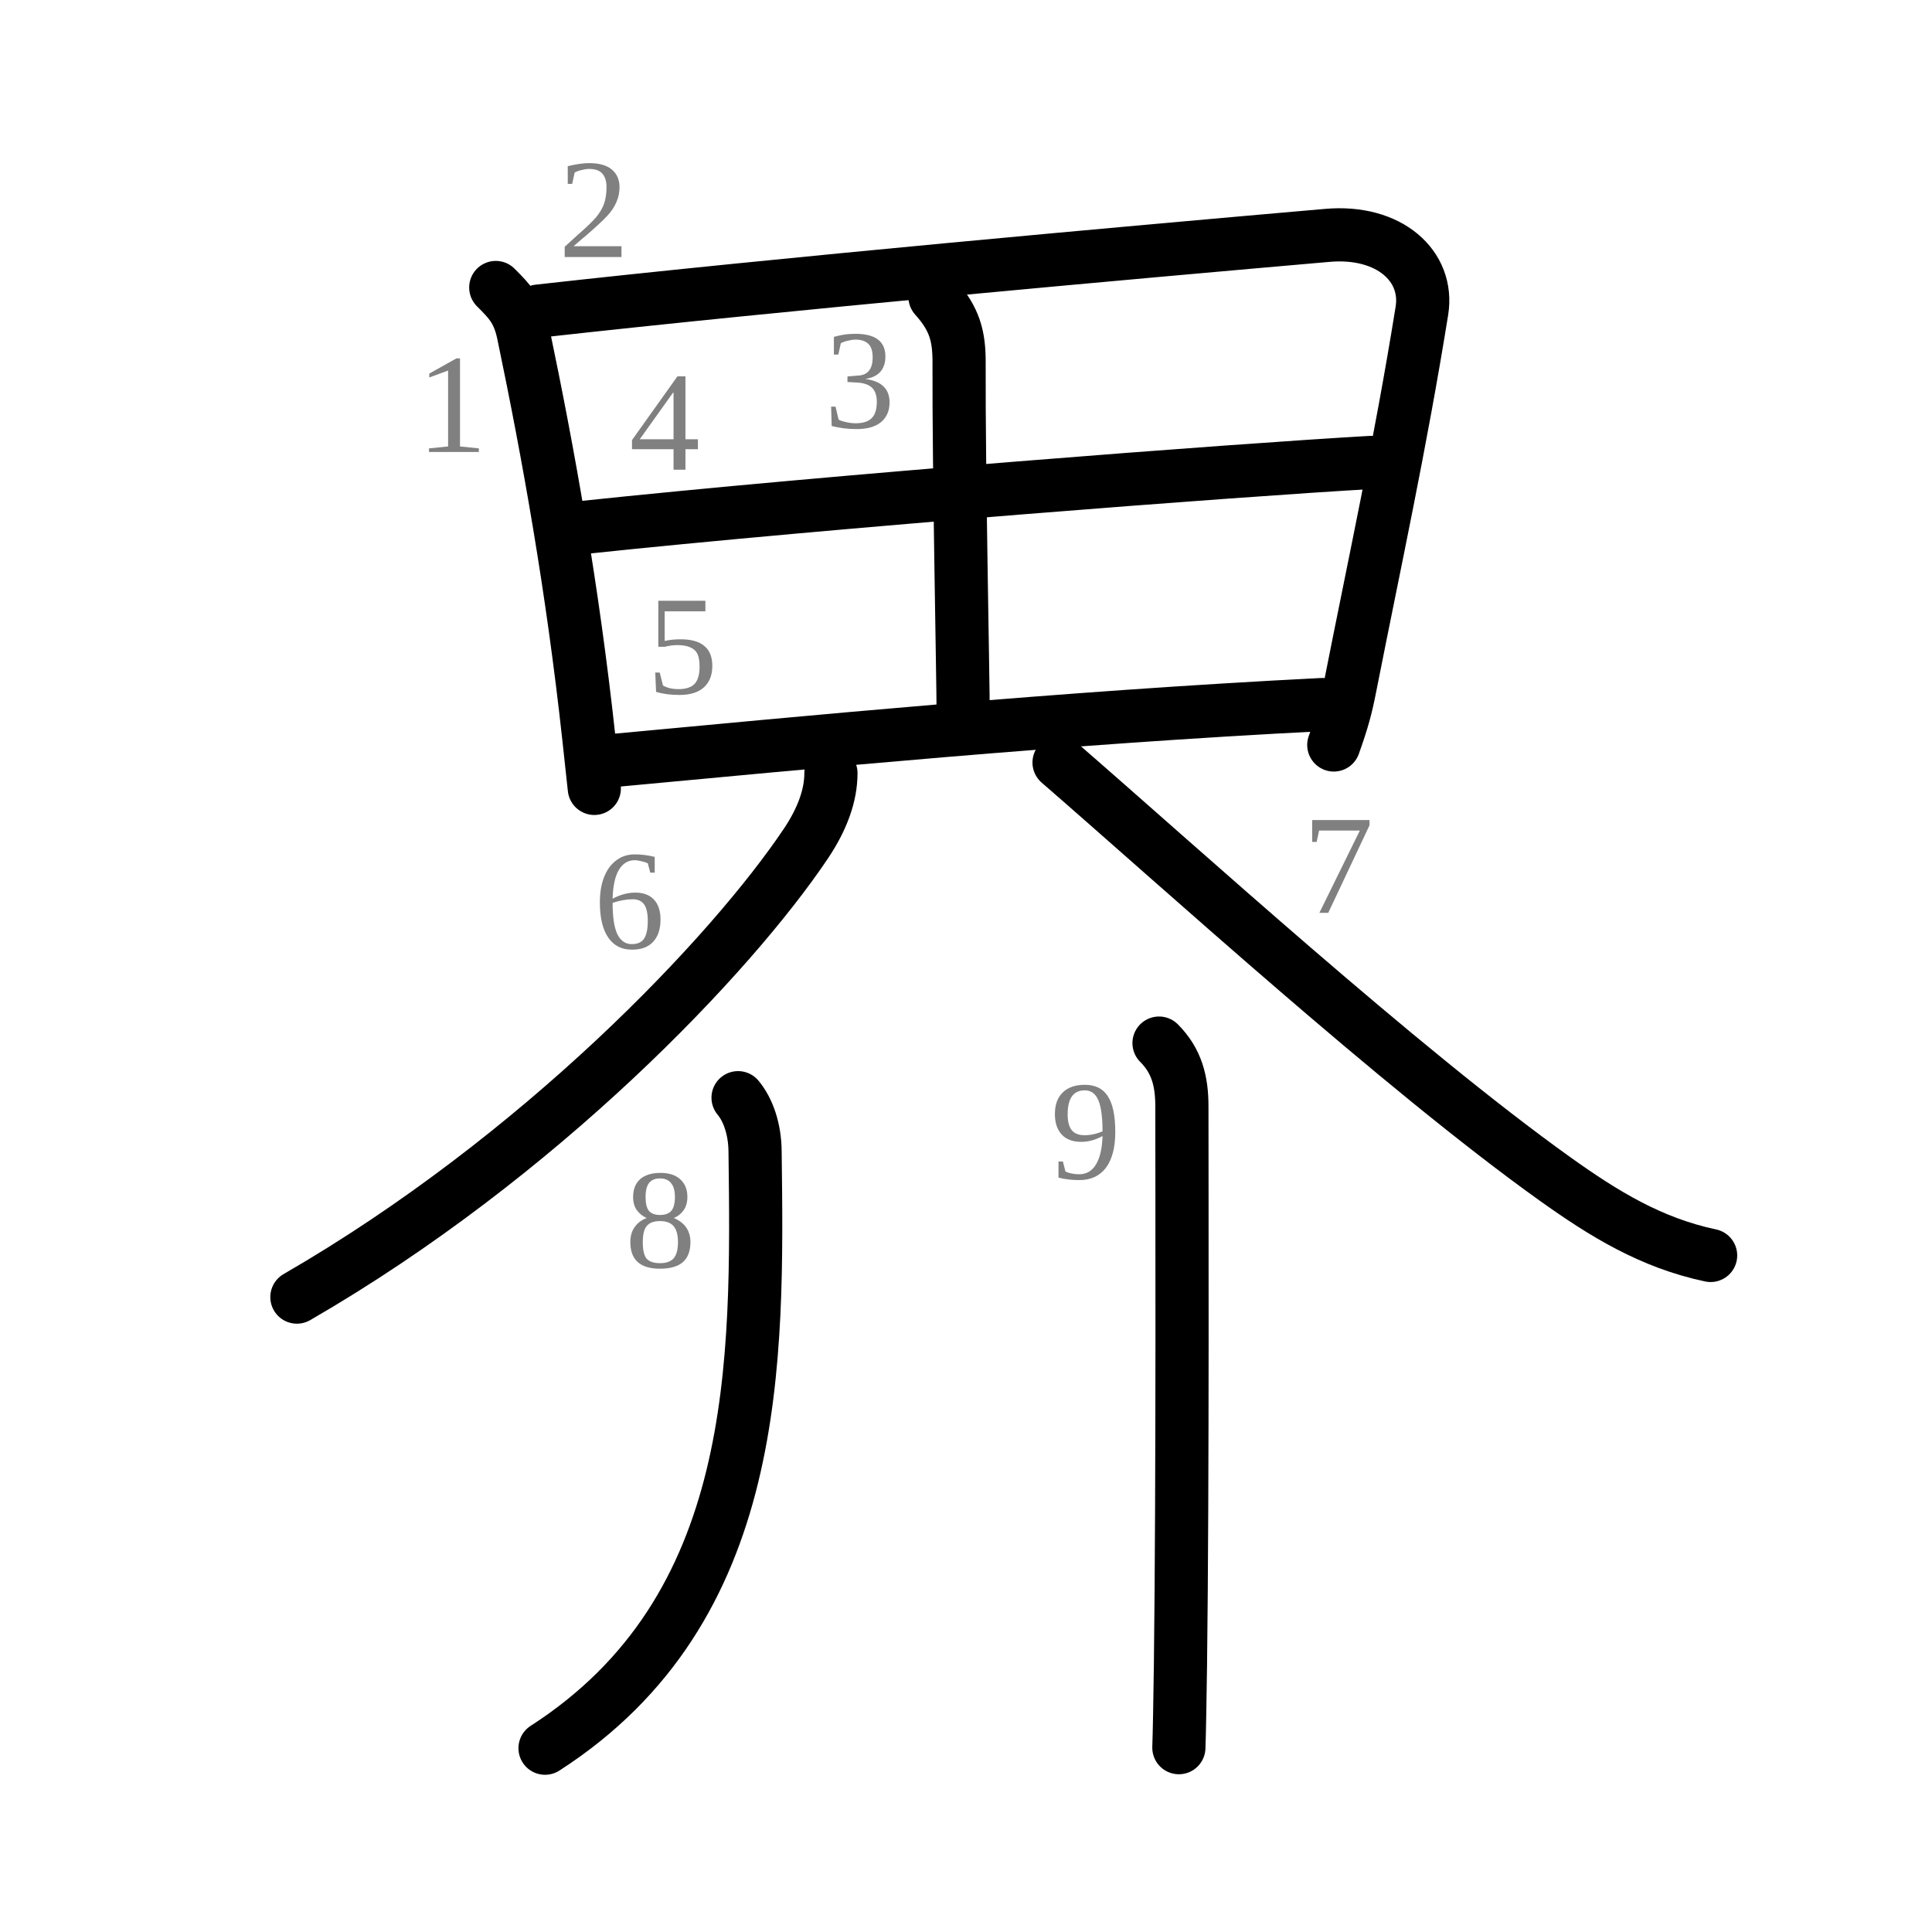
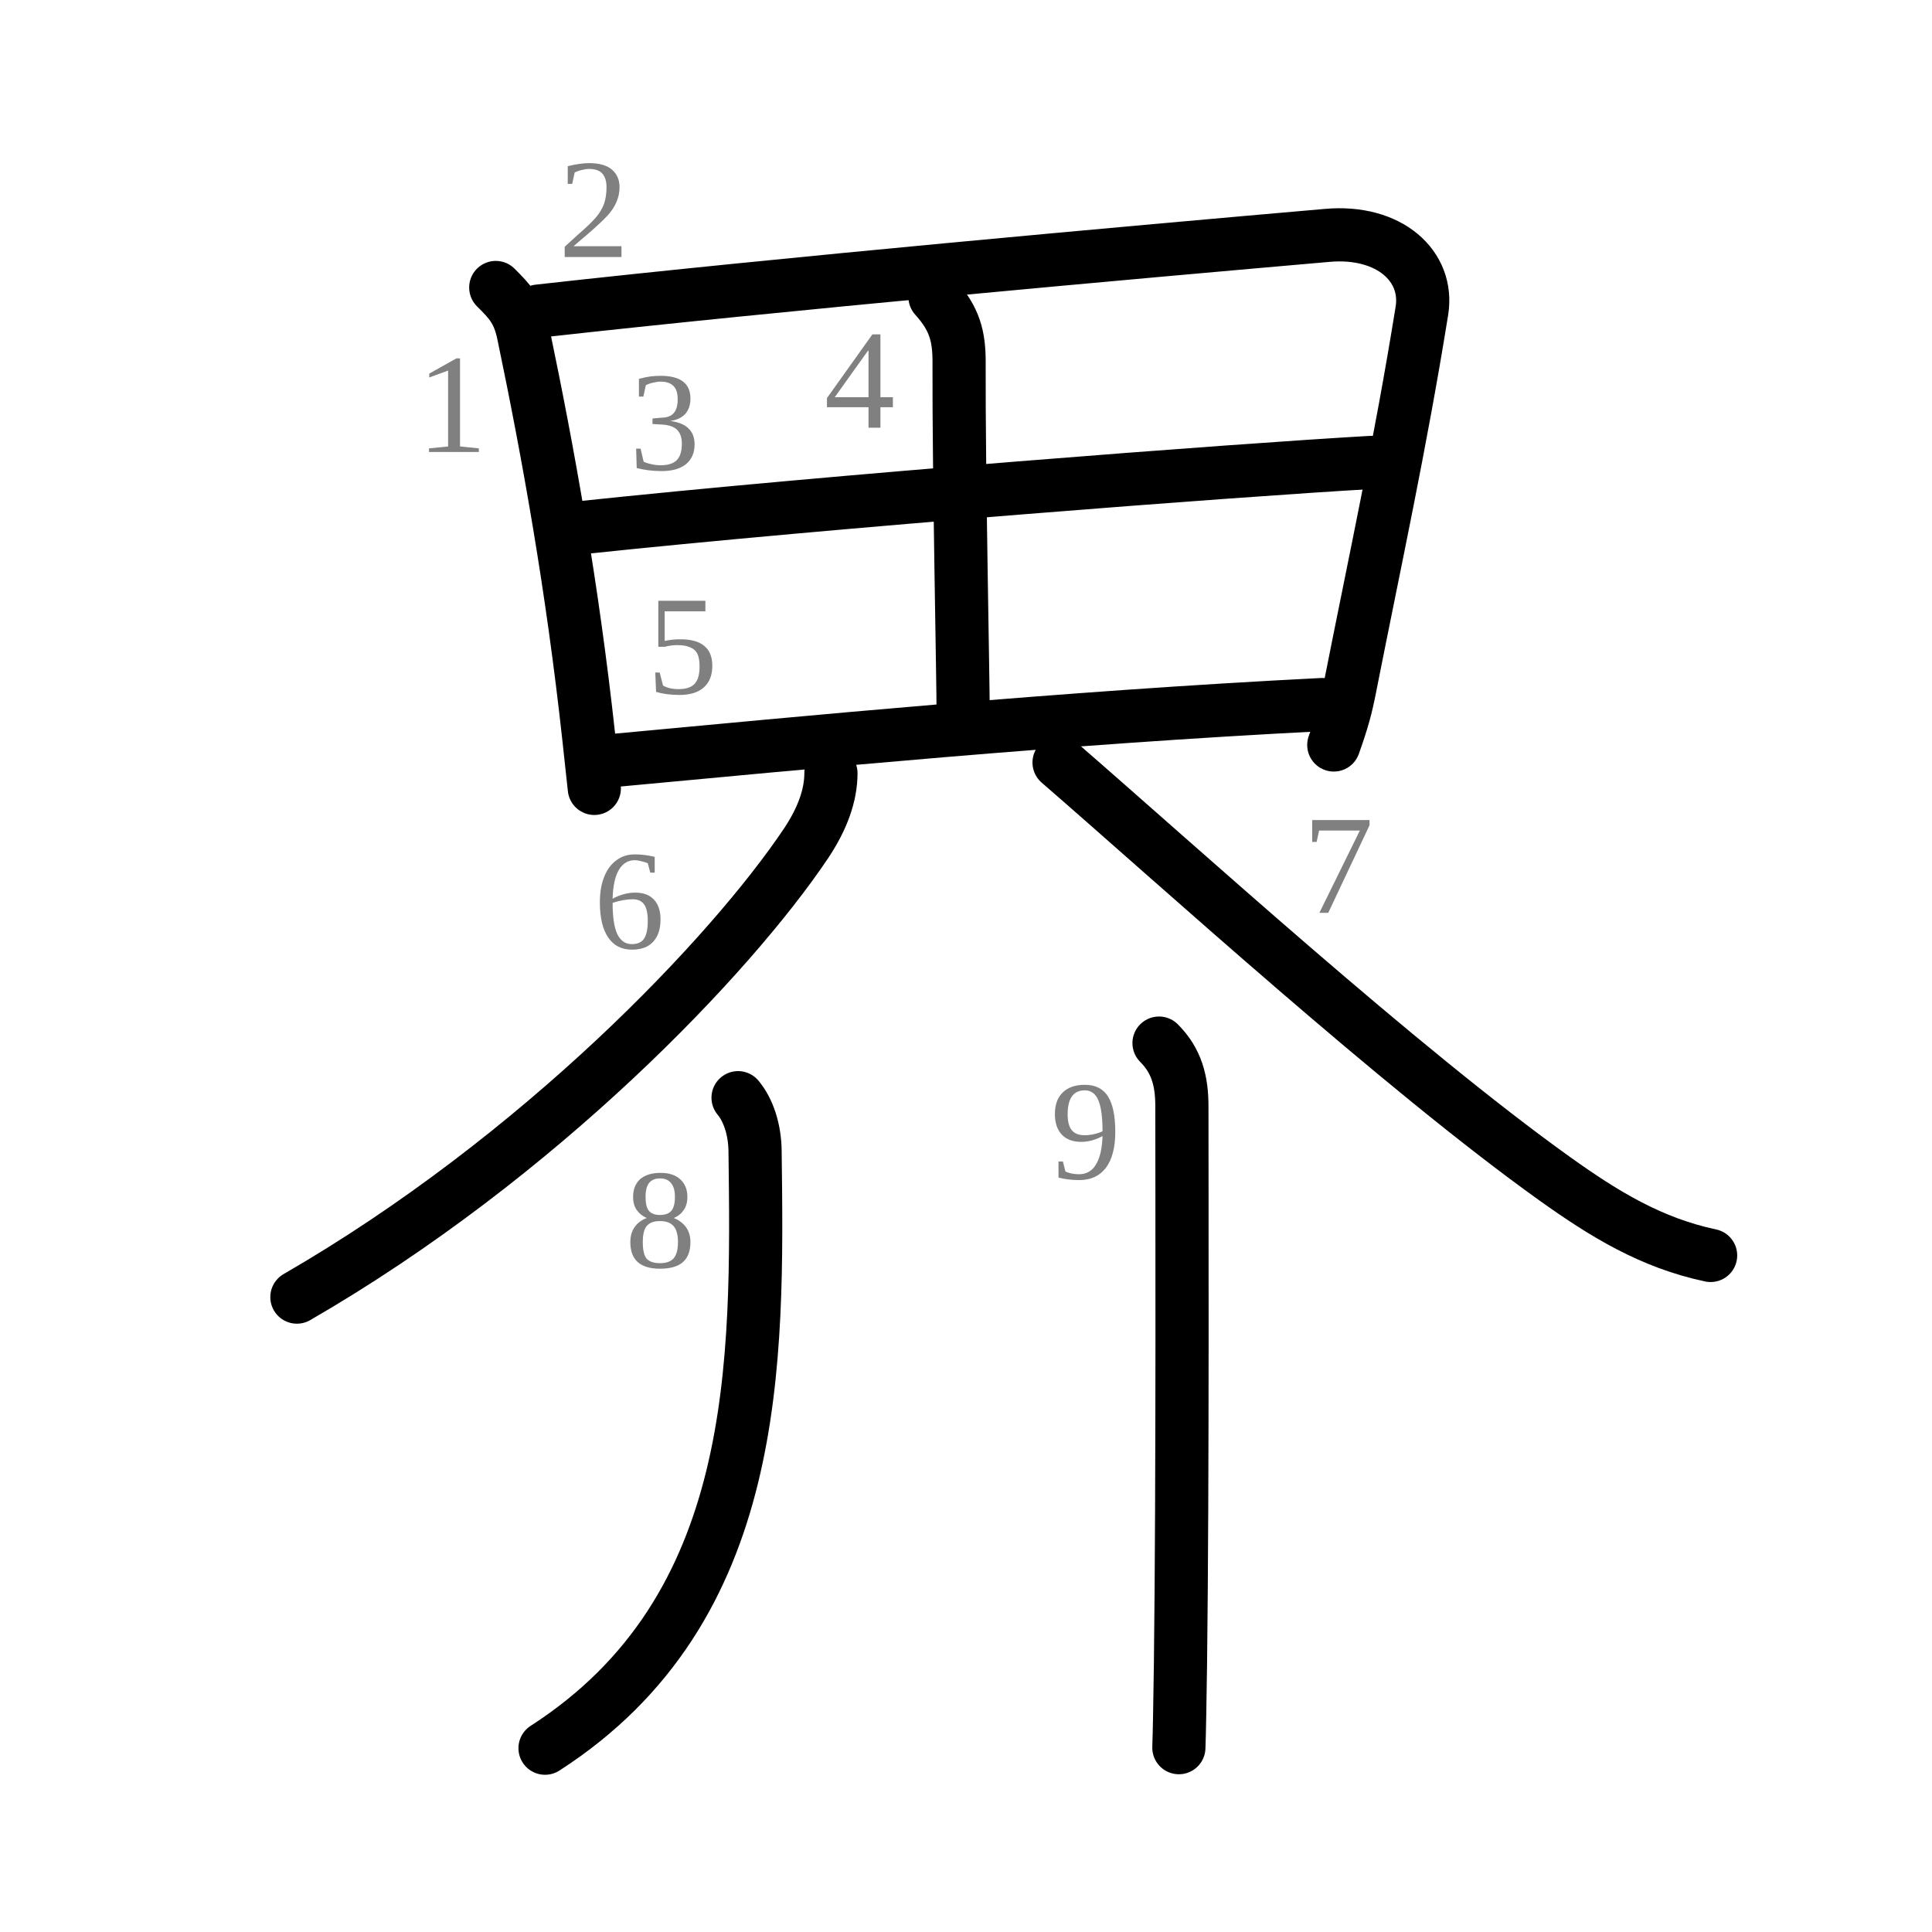
<svg xmlns="http://www.w3.org/2000/svg" xmlns:ns1="http://kanjivg.tagaini.net" width="109" height="109" viewBox="0 0 109 109">
  <g id="kvg:StrokePaths_0754c" style="fill:none;stroke:#000000;stroke-width:3;stroke-linecap:round;stroke-linejoin:round;">
    <g id="kvg:0754c" ns1:element="界">
      <g id="kvg:0754c-g1" ns1:element="田" ns1:position="top" ns1:radical="general">
        <path id="kvg:0754c-s1" ns1:type="㇑" d="M27.97,16.22c0.78,0.78,1.28,1.28,1.56,2.62c1.41,6.75,2.76,14.26,3.69,22.78c0.11,0.98,0.21,1.94,0.31,2.86" />
        <path id="kvg:0754c-s2" ns1:type="㇕a" d="M30.39,17.55c13.86-1.55,33.36-3.3,44.49-4.27c3.51-0.31,5.75,1.74,5.34,4.26C79,25.12,77.58,31.6,76.16,38.79c-0.21,1.08-0.41,1.84-0.91,3.24" />
-         <path id="kvg:0754c-s3" ns1:type="㇑a" d="M52.75,16.75C53.88,18,54.12,19,54.11,20.5c-0.02,6.11,0.23,17.81,0.23,19.78" />
-         <path id="kvg:0754c-s4" ns1:type="㇐a" d="M32.7,29.78c14.43-1.53,36.97-3.25,44.65-3.69" />
+         <path id="kvg:0754c-s3" ns1:type="㇐a" d="M32.7,29.78c14.43-1.53,36.97-3.25,44.65-3.69" />
+         <path id="kvg:0754c-s4" ns1:type="㇑a" d="M52.75,16.75C53.88,18,54.12,19,54.11,20.5c-0.02,6.11,0.23,17.81,0.23,19.78" />
        <path id="kvg:0754c-s5" ns1:type="㇐a" d="M34.45,42.92c11.17-1.04,25.3-2.42,40.15-3.17" />
      </g>
      <g id="kvg:0754c-g2" ns1:element="介" ns1:position="bottom" ns1:phon="介">
        <g id="kvg:0754c-g3" ns1:element="人" ns1:position="top">
          <path id="kvg:0754c-s6" ns1:type="㇒" d="M46.88,43.62c0,1.25-0.48,2.58-1.41,3.97c-4.22,6.29-15.01,17.67-28.72,25.59" />
          <path id="kvg:0754c-s7" ns1:type="㇏" d="M59.75,43.02c6.75,5.85,19.27,17.27,27.99,23.5c2.76,1.97,5.41,3.6,8.77,4.31" />
        </g>
        <g id="kvg:0754c-g4" ns1:position="bottom">
          <g id="kvg:0754c-g5" ns1:element="丿">
            <path id="kvg:0754c-s8" ns1:type="㇒" d="M41.64,61.93c0.57,0.68,0.95,1.78,0.96,3.03c0.15,11.92,0.36,25.81-11.85,33.67" />
          </g>
          <g id="kvg:0754c-g6" ns1:element="丨">
            <path id="kvg:0754c-s9" ns1:type="㇑" d="M65.39,58.85c1,1,1.29,2.15,1.29,3.56c0,3.59,0.05,21.23-0.08,31.47c-0.03,2.18-0.06,3.86-0.09,4.72" />
          </g>
        </g>
      </g>
    </g>
  </g>
  <g id="kvg:StrokeNumbers_0754c" style="font-size:8;fill:#808080">
    <text transform="matrix(1 0 0 1 23.50 25.50)">1</text>
    <text transform="matrix(1 0 0 1 31.50 14.50)">2</text>
-     <text transform="matrix(1 0 0 1 46.50 24.13)">3</text>
-     <text transform="matrix(1 0 0 1 35.50 26.50)">4</text>
+     <text transform="matrix(1 0 0 1 35.50 26.50)">3</text>
+     <text transform="matrix(1 0 0 1 46.50 24.13)">4</text>
    <text transform="matrix(1 0 0 1 36.50 39.13)">5</text>
    <text transform="matrix(1 0 0 1 33.50 53.50)">6</text>
    <text transform="matrix(1 0 0 1 73.50 51.50)">7</text>
    <text transform="matrix(1 0 0 1 35.25 71.50)">8</text>
    <text transform="matrix(1 0 0 1 59.25 66.50)">9</text>
  </g>
</svg>
